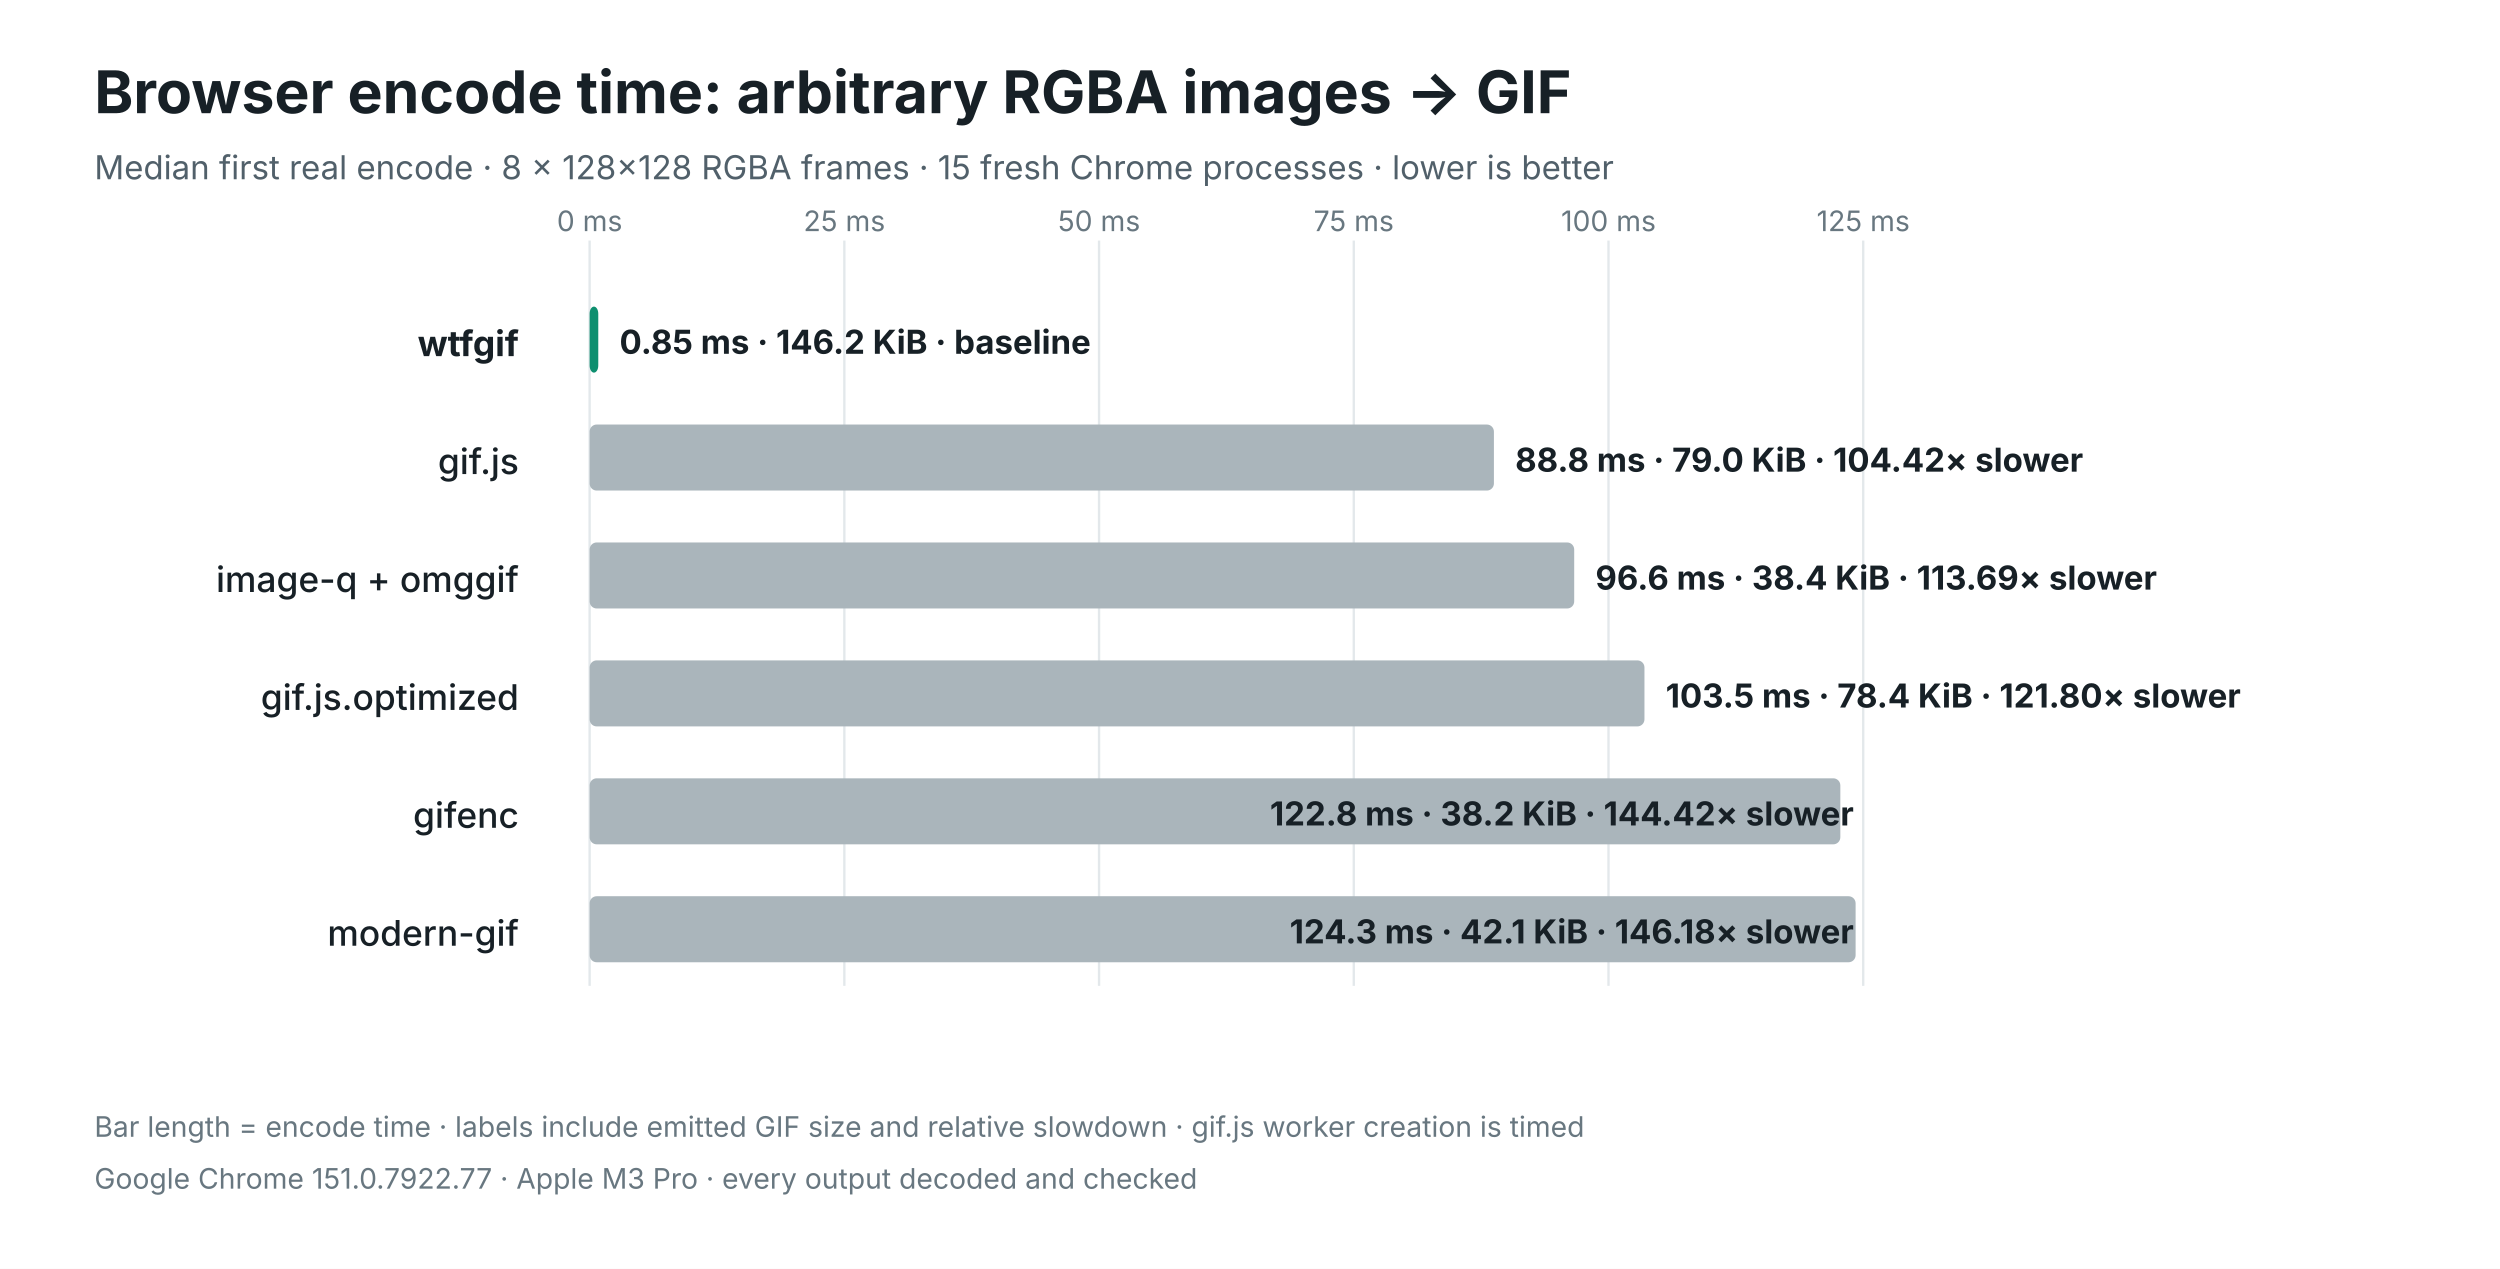
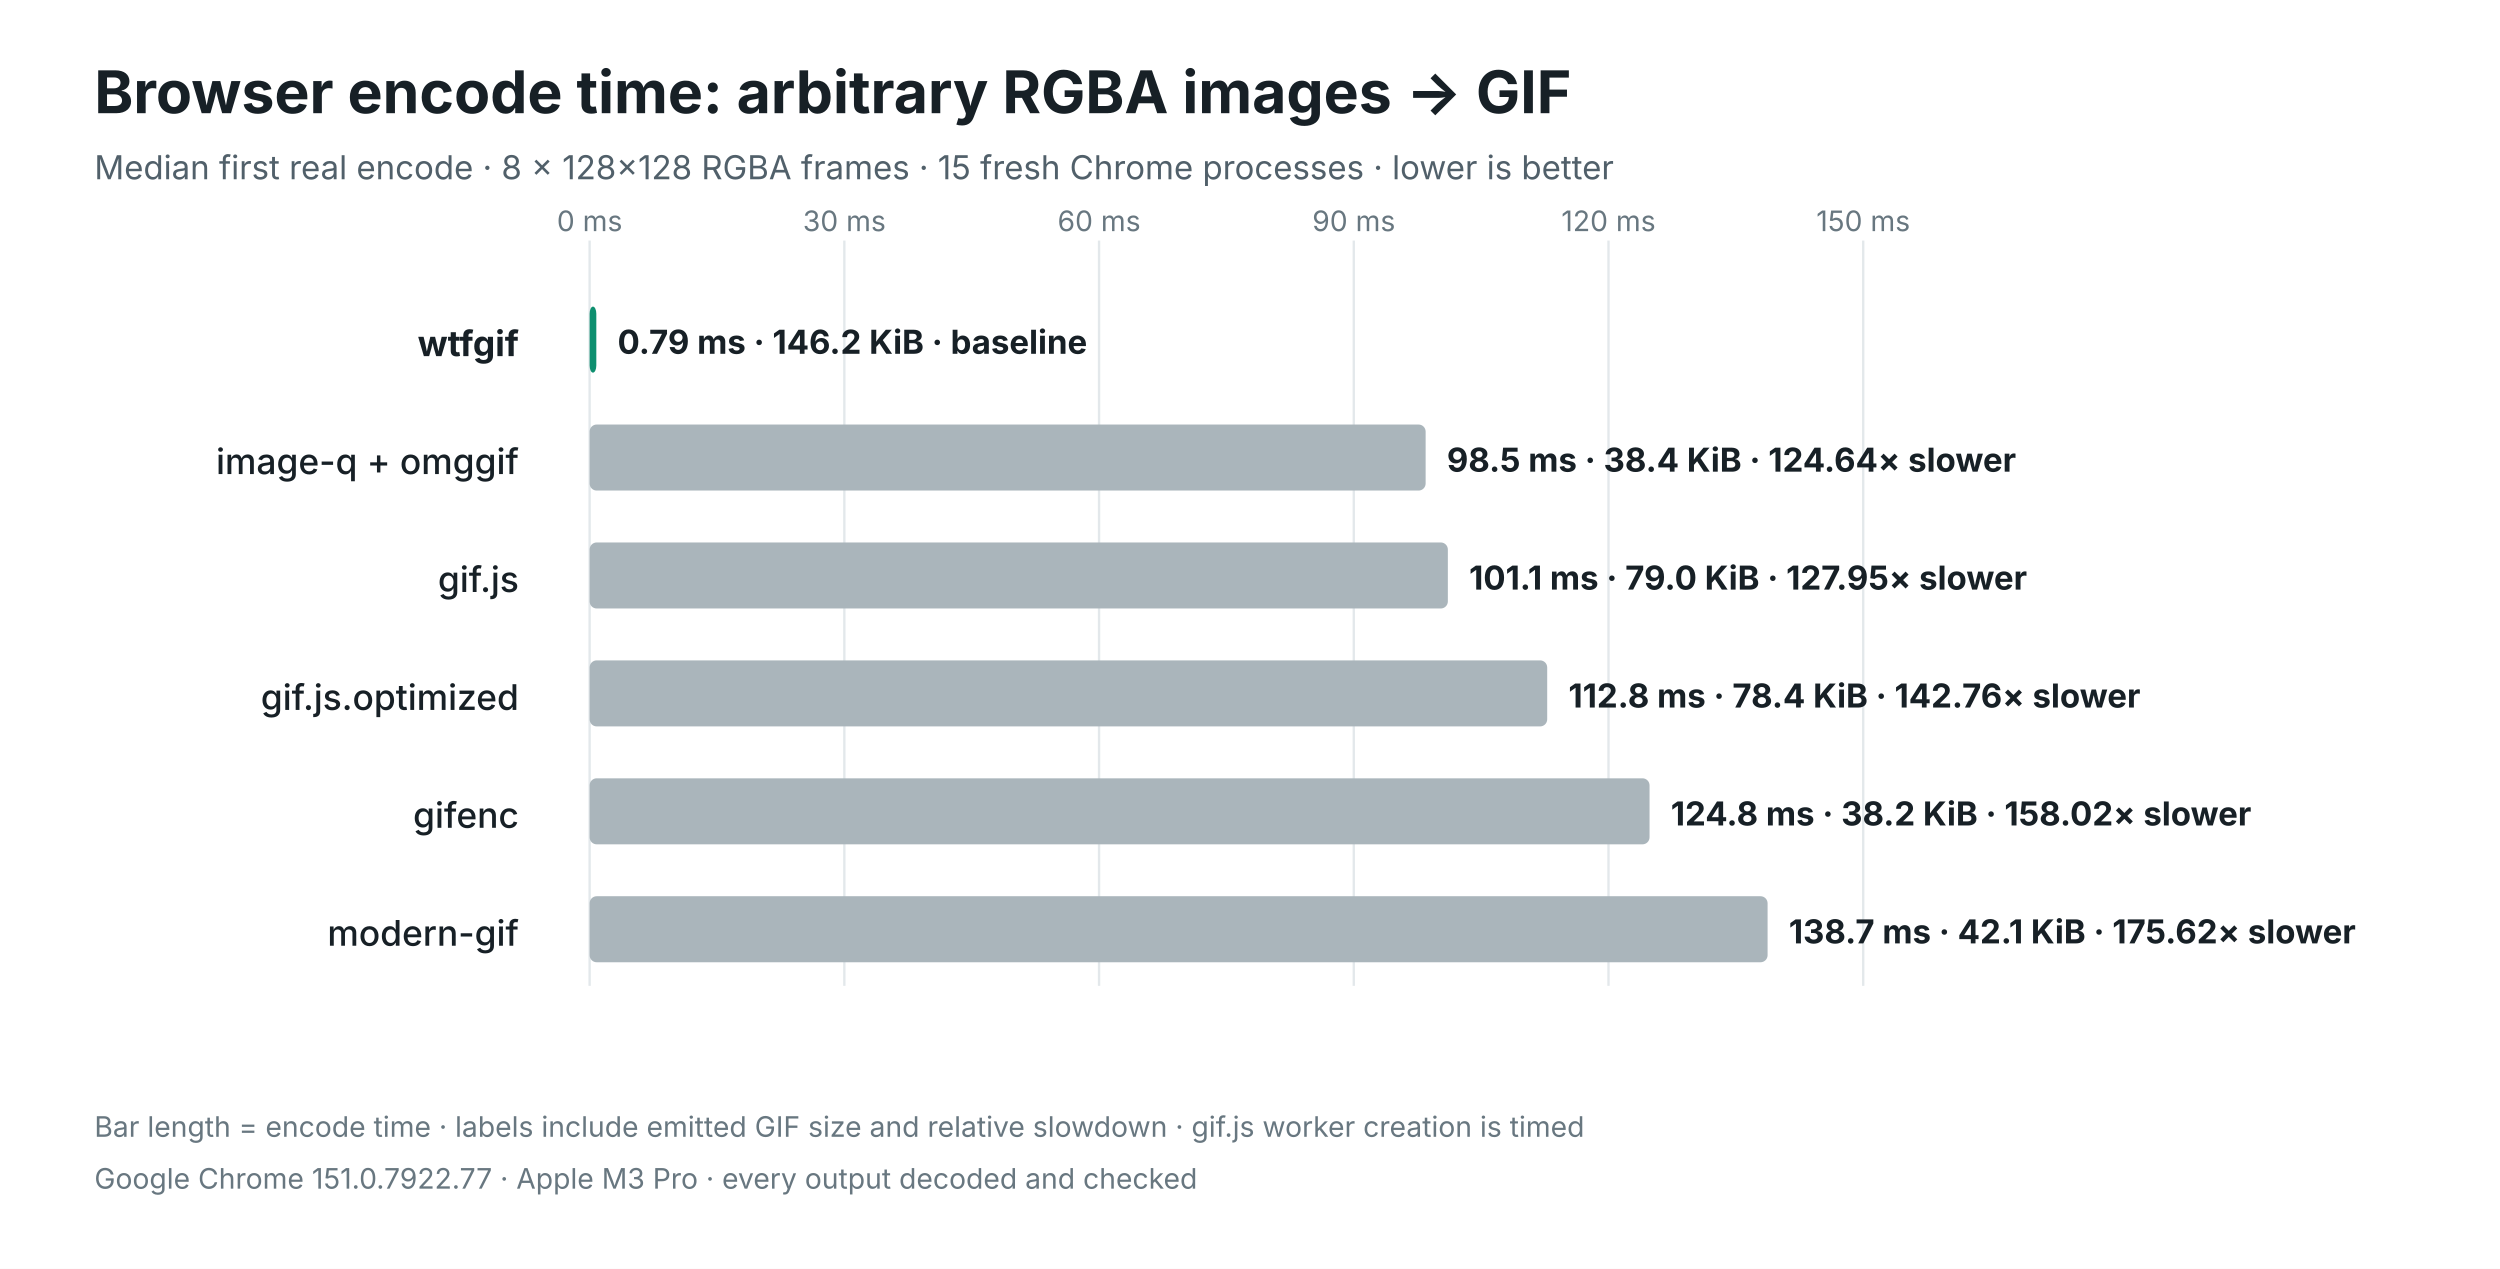
<svg xmlns="http://www.w3.org/2000/svg" width="1060" height="538" viewBox="0 0 1060 538" role="img" aria-labelledby="title desc">
  <rect width="100%" height="100%" fill="#ffffff" />
  <g font-family="ui-sans-serif, -apple-system, BlinkMacSystemFont, Segoe UI, sans-serif" fill="#172026">
    <text x="40" y="48" font-size="25" font-weight="700">Browser encode time: arbitrary RGBA images → GIF</text>
    <text x="40" y="76" font-size="14" fill="#51606a">Median first real encode · 8 × 128×128 RGBA frames · 15 fresh Chrome processes · lower is better</text>
    <line x1="250" y1="102" x2="250" y2="418" stroke="#e3e8eb" stroke-width="1" />
    <text x="250" y="98" text-anchor="middle" font-size="12" fill="#687780">0 ms</text>
    <line x1="358" y1="102" x2="358" y2="418" stroke="#e3e8eb" stroke-width="1" />
-     <text x="358" y="98" text-anchor="middle" font-size="12" fill="#687780">25 ms</text>
+     <text x="358" y="98" text-anchor="middle" font-size="12" fill="#687780">30 ms</text>
    <line x1="466" y1="102" x2="466" y2="418" stroke="#e3e8eb" stroke-width="1" />
-     <text x="466" y="98" text-anchor="middle" font-size="12" fill="#687780">50 ms</text>
+     <text x="466" y="98" text-anchor="middle" font-size="12" fill="#687780">60 ms</text>
    <line x1="574" y1="102" x2="574" y2="418" stroke="#e3e8eb" stroke-width="1" />
-     <text x="574" y="98" text-anchor="middle" font-size="12" fill="#687780">75 ms</text>
+     <text x="574" y="98" text-anchor="middle" font-size="12" fill="#687780">90 ms</text>
    <line x1="682" y1="102" x2="682" y2="418" stroke="#e3e8eb" stroke-width="1" />
-     <text x="682" y="98" text-anchor="middle" font-size="12" fill="#687780">100 ms</text>
+     <text x="682" y="98" text-anchor="middle" font-size="12" fill="#687780">120 ms</text>
    <line x1="790" y1="102" x2="790" y2="418" stroke="#e3e8eb" stroke-width="1" />
-     <text x="790" y="98" text-anchor="middle" font-size="12" fill="#687780">125 ms</text>
+     <text x="790" y="98" text-anchor="middle" font-size="12" fill="#687780">150 ms</text>
    <text x="220" y="151" text-anchor="end" font-size="15" font-weight="700">wtfgif</text>
-     <rect x="250" y="130" width="3.67" height="28" rx="3" fill="#0d8f6f" />
-     <text x="262.67" y="150" text-anchor="start" font-size="14" font-weight="700" fill="#172026">0.85 ms · 146.2 KiB · baseline</text>
-     <text x="220" y="201" text-anchor="end" font-size="15" font-weight="500">gif.js</text>
-     <rect x="250" y="180" width="383.42" height="28" rx="3" fill="#aab5bb" />
-     <text x="642.42" y="200" text-anchor="start" font-size="14" font-weight="700" fill="#172026">88.8 ms · 79.0 KiB · 104.42× slower</text>
-     <text x="220" y="251" text-anchor="end" font-size="15" font-weight="500">image-q + omggif</text>
-     <rect x="250" y="230" width="417.46" height="28" rx="3" fill="#aab5bb" />
-     <text x="676.46" y="250" text-anchor="start" font-size="14" font-weight="700" fill="#172026">96.6 ms · 38.4 KiB · 113.69× slower</text>
+     <rect x="250" y="130" width="2.84" height="28" rx="3" fill="#0d8f6f" />
+     <text x="261.84" y="150" text-anchor="start" font-size="14" font-weight="700" fill="#172026">0.79 ms · 146.2 KiB · baseline</text>
+     <text x="220" y="201" text-anchor="end" font-size="15" font-weight="500">image-q + omggif</text>
+     <rect x="250" y="180" width="354.47" height="28" rx="3" fill="#aab5bb" />
+     <text x="613.47" y="200" text-anchor="start" font-size="14" font-weight="700" fill="#172026">98.5 ms · 38.4 KiB · 124.64× slower</text>
+     <text x="220" y="251" text-anchor="end" font-size="15" font-weight="500">gif.js</text>
+     <rect x="250" y="230" width="363.89" height="28" rx="3" fill="#aab5bb" />
+     <text x="622.89" y="250" text-anchor="start" font-size="14" font-weight="700" fill="#172026">101.1 ms · 79.0 KiB · 127.95× slower</text>
    <text x="220" y="301" text-anchor="end" font-size="15" font-weight="500">gif.js.optimized</text>
-     <rect x="250" y="280" width="447.25" height="28" rx="3" fill="#aab5bb" />
-     <text x="706.25" y="300" text-anchor="start" font-size="14" font-weight="700" fill="#172026">103.5 ms · 78.4 KiB · 121.80× slower</text>
+     <rect x="250" y="280" width="406.01" height="28" rx="3" fill="#aab5bb" />
+     <text x="665.01" y="300" text-anchor="start" font-size="14" font-weight="700" fill="#172026">112.8 ms · 78.4 KiB · 142.76× slower</text>
    <text x="220" y="351" text-anchor="end" font-size="15" font-weight="500">gifenc</text>
-     <rect x="250" y="330" width="530.3" height="28" rx="3" fill="#aab5bb" />
-     <text x="786" y="350" text-anchor="end" font-size="14" font-weight="700" fill="#172026">122.8 ms · 38.2 KiB · 144.42× slower</text>
+     <rect x="250" y="330" width="449.41" height="28" rx="3" fill="#aab5bb" />
+     <text x="708.41" y="350" text-anchor="start" font-size="14" font-weight="700" fill="#172026">124.8 ms · 38.2 KiB · 158.02× slower</text>
    <text x="220" y="401" text-anchor="end" font-size="15" font-weight="500">modern-gif</text>
-     <rect x="250" y="380" width="536.78" height="28" rx="3" fill="#aab5bb" />
-     <text x="786" y="400" text-anchor="end" font-size="14" font-weight="700" fill="#172026">124.3 ms · 42.1 KiB · 146.18× slower</text>
+     <rect x="250" y="380" width="499.46" height="28" rx="3" fill="#aab5bb" />
+     <text x="758.46" y="400" text-anchor="start" font-size="14" font-weight="700" fill="#172026">138.7 ms · 42.1 KiB · 175.62× slower</text>
    <text x="40" y="482" font-size="12" fill="#687780">Bar length = encode time · labels include emitted GIF size and relative slowdown · gif.js worker creation is timed</text>
    <text x="40" y="504" font-size="12" fill="#687780">Google Chrome 151.0.7922.77 · Apple M3 Pro · every output decoded and checked</text>
  </g>
</svg>
